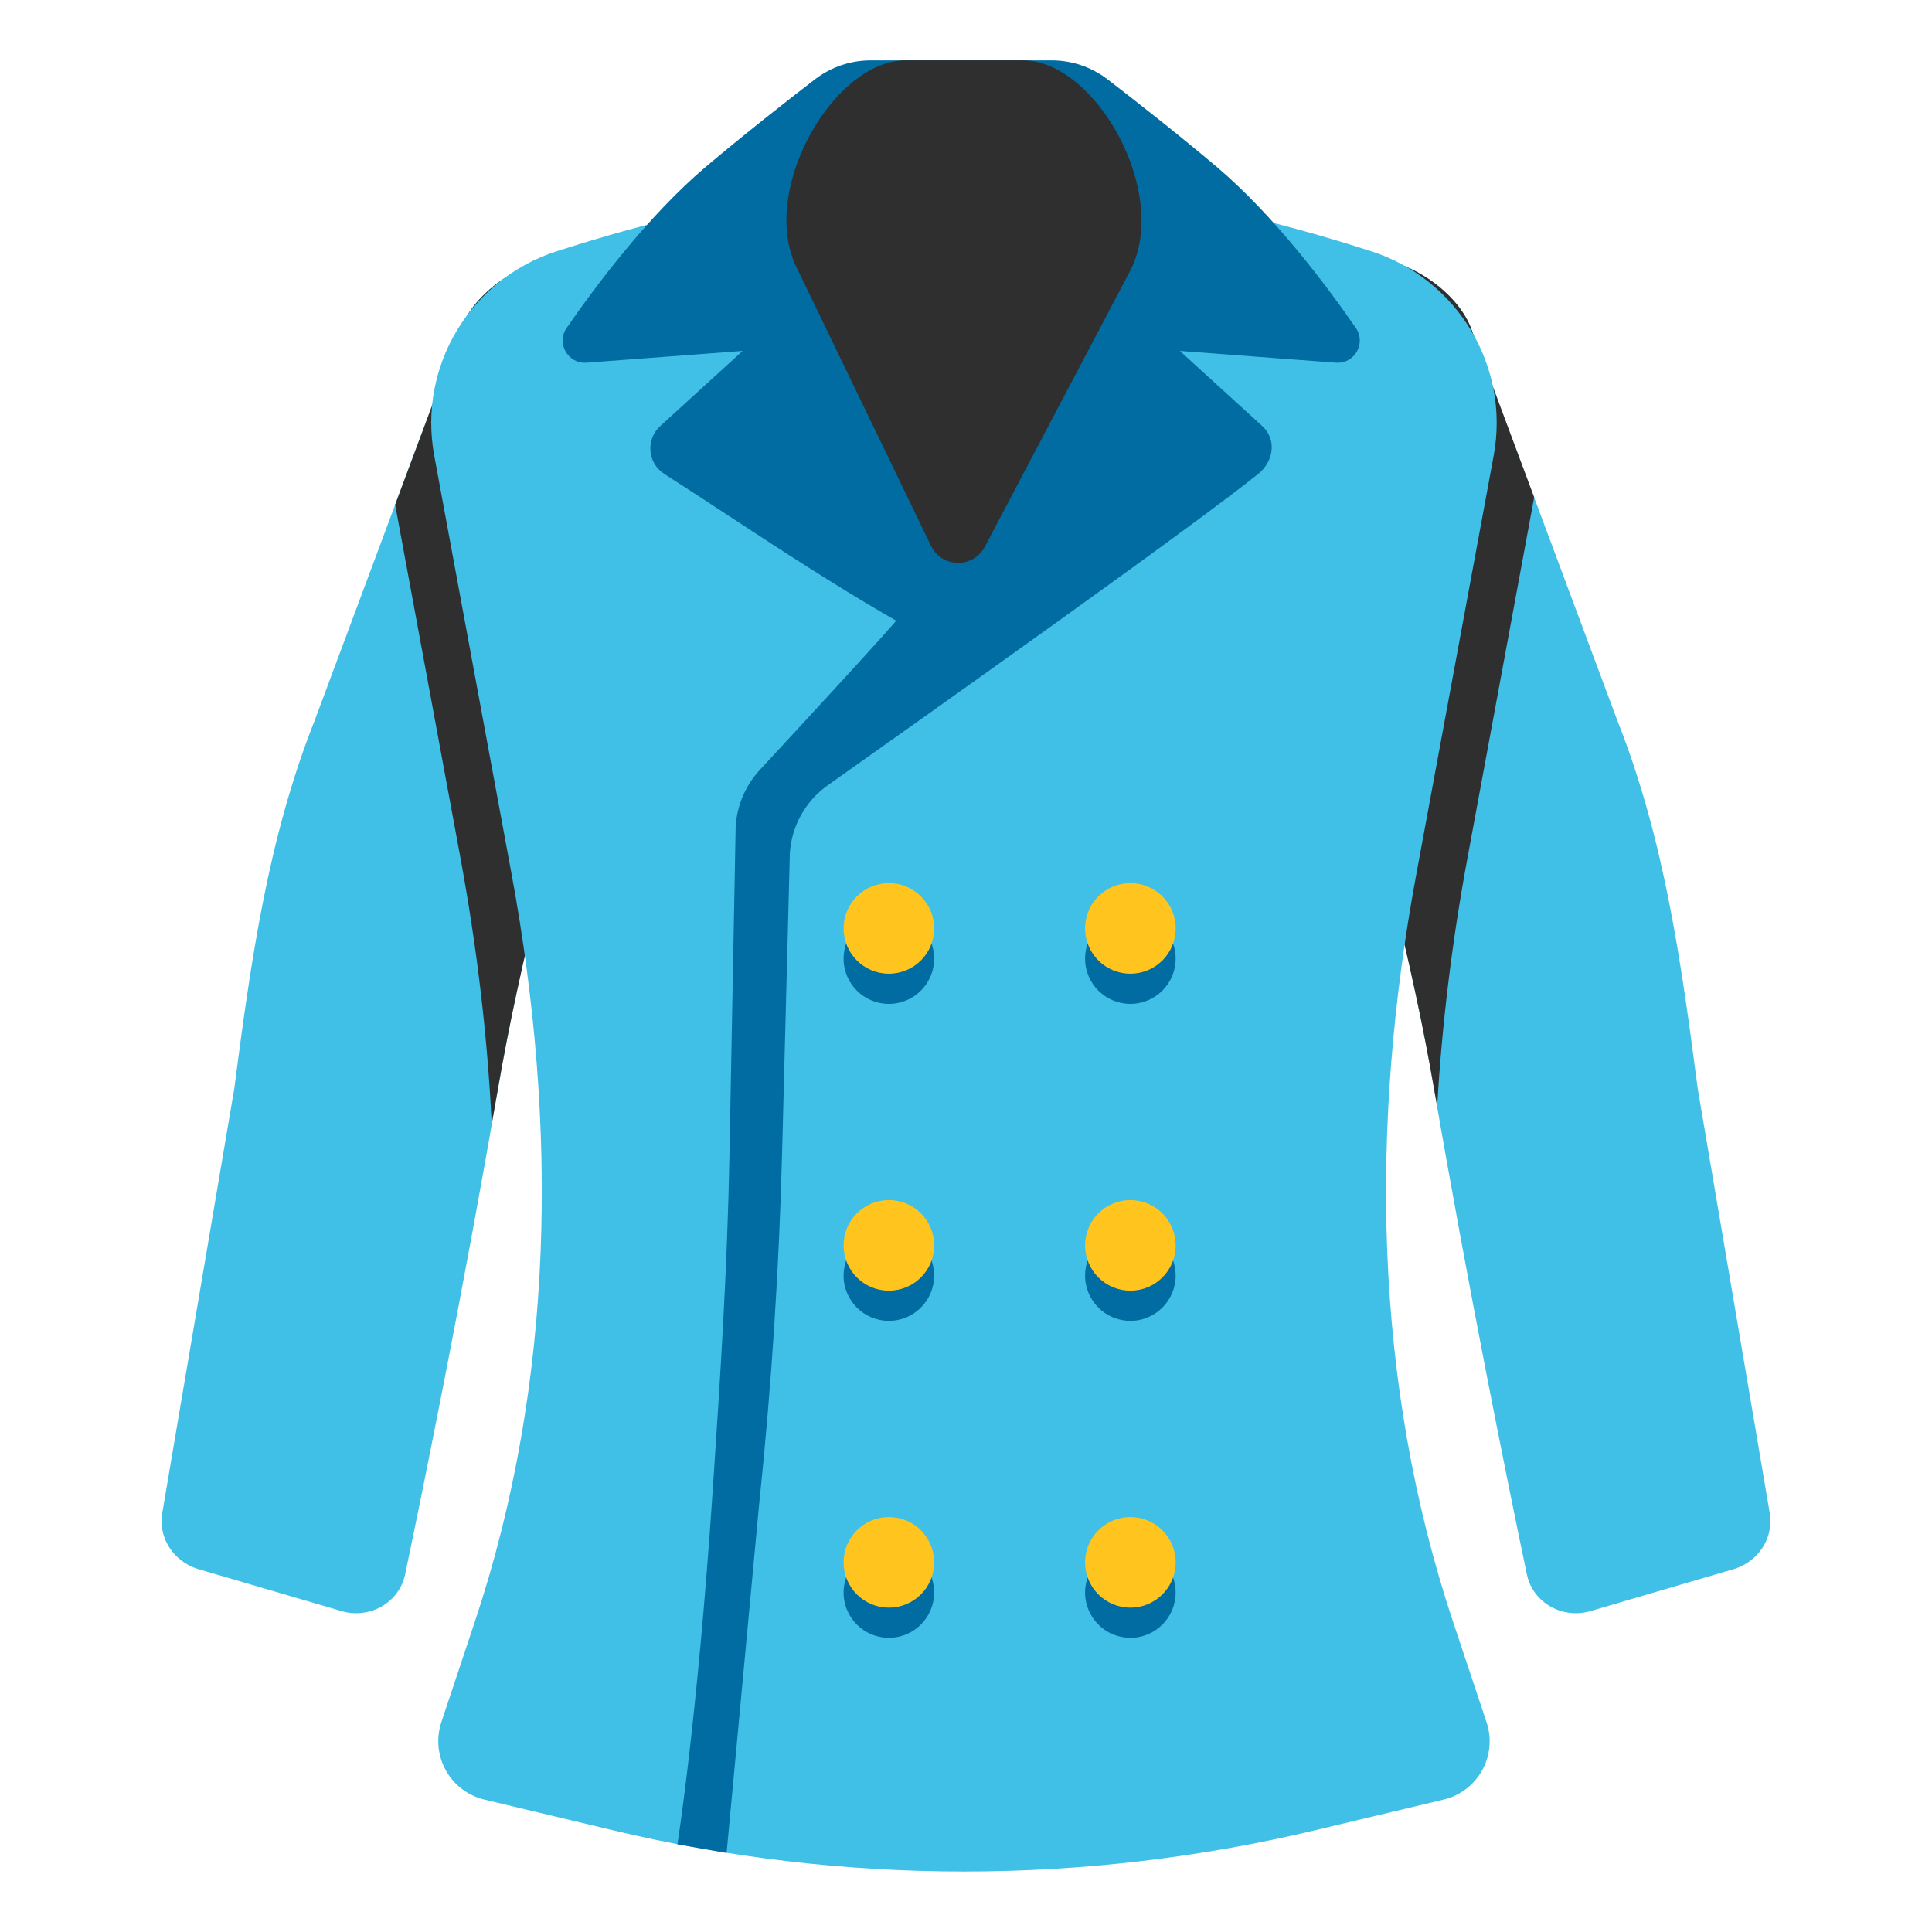
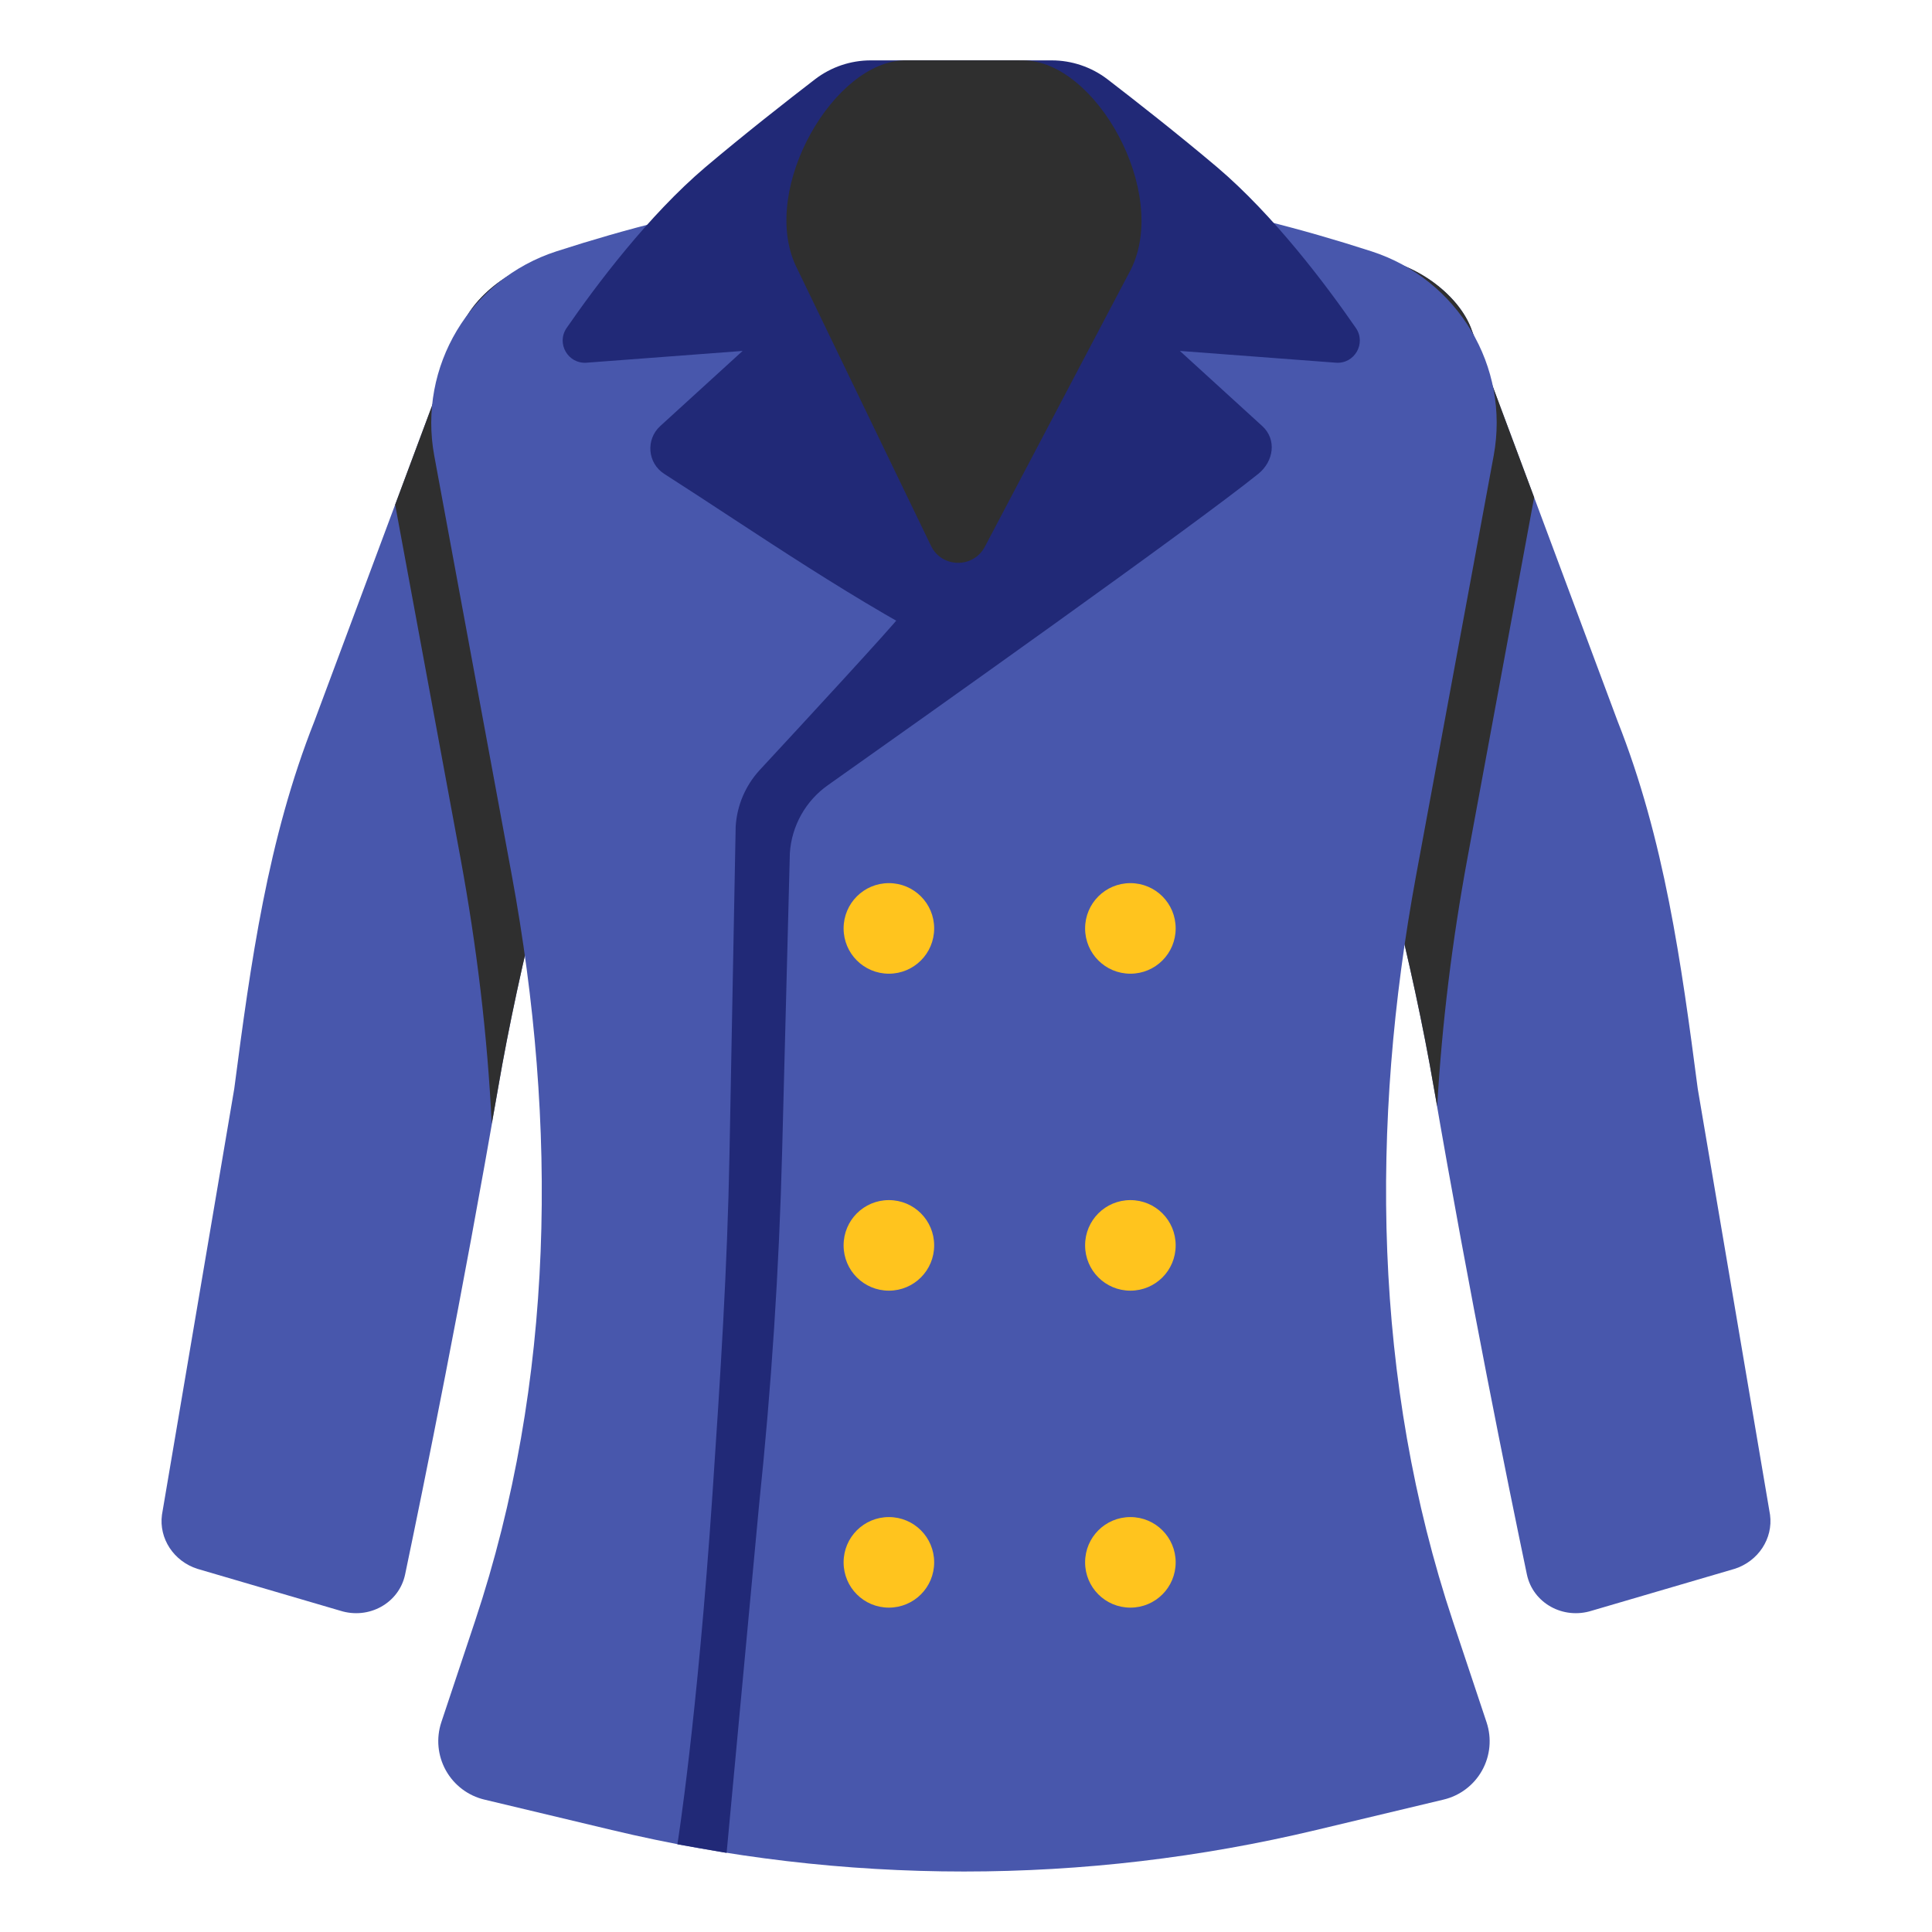
<svg xmlns="http://www.w3.org/2000/svg" width="128" height="128" version="1.1" id="svg108531" xml:space="preserve">
  <defs id="defs108535">
    <linearGradient id="linearGradient109437" gradientUnits="userSpaceOnUse" x1="63.864" x2="63.864" y1="101.684" y2="-10.232">
      <stop offset=".555" stop-color="#3949ab" id="stop108458-1" />
    </linearGradient>
  </defs>
  <linearGradient id="a" gradientUnits="userSpaceOnUse" x1="98.056" x2="98.056" y1="34.739" y2="106.717">
    <stop offset=".327" stop-color="#1a237e" id="stop108446" />
  </linearGradient>
-   <path d="M114.92 103.94l-9.45 2.77c-1.91.61-3.91-.5-4.31-2.4-1.24-5.92-3.81-18.55-6.17-32.28-2.75-16.01-9.97-39.51-15.78-48.07-1.11-1.64.22-3.92 2.19-4.49l7.69-2.22c3.04-.88 7.22 1.6 8.35 4.44l9.73 26.09c3.1 7.83 4.22 16 5.31 24.35l4.79 28.23c.21 1.57-.78 3.08-2.35 3.58z" fill="url(#a)" id="path108449" style="fill:#40c0e7;fill-opacity:1" />
+   <path d="M114.92 103.94l-9.45 2.77c-1.91.61-3.91-.5-4.31-2.4-1.24-5.92-3.81-18.55-6.17-32.28-2.75-16.01-9.97-39.51-15.78-48.07-1.11-1.64.22-3.92 2.19-4.49l7.69-2.22c3.04-.88 7.22 1.6 8.35 4.44l9.73 26.09c3.1 7.83 4.22 16 5.31 24.35l4.79 28.23c.21 1.57-.78 3.08-2.35 3.58z" fill="url(#a)" id="path108449" style="fill:#4857ac;fill-opacity:1" />
  <linearGradient id="b" gradientUnits="userSpaceOnUse" x1="29.944" x2="29.944" y1="30.729" y2="108.252">
    <stop offset=".327" stop-color="#1a237e" id="stop108451" />
  </linearGradient>
-   <path d="M13.08 103.94l9.45 2.77c1.91.61 3.91-.5 4.31-2.4 1.24-5.92 3.81-18.55 6.17-32.28 2.75-16.01 9.97-39.51 15.78-48.07 1.11-1.64-.22-3.92-2.19-4.49l-7.69-2.22c-3.04-.88-7.22 1.6-8.35 4.44l-9.73 26.09c-3.1 7.83-4.22 16-5.31 24.35l-4.79 28.23c-.21 1.57.78 3.08 2.35 3.58z" fill="url(#b)" id="path108454" style="fill:#40c0e7;fill-opacity:1" />
+   <path d="M13.08 103.94l9.45 2.77c1.91.61 3.91-.5 4.31-2.4 1.24-5.92 3.81-18.55 6.17-32.28 2.75-16.01 9.97-39.51 15.78-48.07 1.11-1.64-.22-3.92-2.19-4.49l-7.69-2.22c-3.04-.88-7.22 1.6-8.35 4.44l-9.73 26.09c-3.1 7.83-4.22 16-5.31 24.35l-4.79 28.23c-.21 1.57.78 3.08 2.35 3.58z" fill="url(#b)" id="path108454" style="fill:#4857ac;fill-opacity:1" />
  <path id="path121677" style="fill:#2f2f2f;fill-opacity:1;stroke-width:1" d="M 37.725 17.072 C 34.873 16.996 31.549 19.204 30.561 21.689 L 26.18 33.436 L 30.51 56.859 C 31.583 62.686 32.293 68.569 32.578 74.451 C 32.722 73.63 32.867 72.86 33.01 72.029 C 35.76 56.019 42.979 32.521 48.789 23.961 C 49.899 22.321 48.57 20.041 46.6 19.471 L 38.91 17.25 C 38.53 17.14 38.132 17.083 37.725 17.072 z M 90.275 17.072 C 89.868 17.083 89.47 17.14 89.09 17.25 L 81.4 19.471 C 79.43 20.041 78.101 22.321 79.211 23.961 C 85.021 32.521 92.24 56.019 94.99 72.029 C 95.065 72.464 95.142 72.864 95.217 73.297 C 95.535 67.8 96.214 62.304 97.221 56.859 L 101.641 32.953 L 97.439 21.689 C 96.451 19.204 93.127 16.996 90.275 17.072 z " />
  <linearGradient id="c" gradientUnits="userSpaceOnUse" x1="63.864" x2="63.864" y1="101.684" y2="-10.232">
    <stop offset=".555" stop-color="#3949ab" id="stop108458" />
  </linearGradient>
-   <path d="M95.63 119.23l-8.42 2.01a100.375 100.375 0 0 1-46.69 0l-8.42-2.01a3.98 3.98 0 0 1-2.86-5.13l2.23-6.69C36.77 91.5 36.95 74.5 33.91 58l-5.14-27.81c-1.09-5.9 2.38-11.69 8.1-13.54 18.85-6.09 35.14-6.09 53.99 0 5.73 1.85 9.19 7.64 8.1 13.54L93.82 58c-3.05 16.5-2.86 33.5 2.44 49.42l2.23 6.69a3.97 3.97 0 0 1-2.86 5.12z" fill="url(#c)" id="path108461" style="fill:#40c0e7;fill-opacity:1" />
-   <path d="M57.18 16c-.44-3.02 10.39-12 10.39-12h-9.88c-1.34 0-2.63.44-3.69 1.25-1.77 1.36-4.67 3.63-7.26 5.82-3.77 3.2-7.24 7.82-9.2 10.66-.7 1.02.09 2.39 1.32 2.3l10.34-.78-5.46 4.98c-.97.89-.84 2.45.26 3.16 6 3.84 12.84 8.64 19.82 12.12 1.66-1.19 2.31-1.49 3.97-2.64-4.56-5.82-9.03-14.02-10.61-24.87z" fill="#283593" id="path108465" style="fill:#006ca2;fill-opacity:1" />
-   <g fill="#1a237e" id="g108471" style="fill:#006ca2;fill-opacity:1">
-     <circle cx="58.89" cy="63.51" r="3" id="circle108467" style="fill:#006ca2;fill-opacity:1" />
-     <circle cx="74.89" cy="63.51" r="3" id="circle108469" style="fill:#006ca2;fill-opacity:1" />
-   </g>
-   <g fill="#1a237e" id="g108485" style="fill:#006ca2;fill-opacity:1">
-     <circle cx="58.89" cy="84.51" r="3" id="circle108481" style="fill:#006ca2;fill-opacity:1" />
-     <circle cx="74.89" cy="84.51" r="3" id="circle108483" style="fill:#006ca2;fill-opacity:1" />
-   </g>
-   <g fill="#1a237e" id="g108501" style="fill:#006ca2;fill-opacity:1">
-     <circle cx="58.89" cy="105.51" r="3" id="circle108497" style="fill:#006ca2;fill-opacity:1" />
-     <circle cx="74.89" cy="105.51" r="3" id="circle108499" style="fill:#006ca2;fill-opacity:1" />
-   </g>
+   <path d="M95.63 119.23l-8.42 2.01a100.375 100.375 0 0 1-46.69 0l-8.42-2.01a3.98 3.98 0 0 1-2.86-5.13l2.23-6.69C36.77 91.5 36.95 74.5 33.91 58l-5.14-27.81c-1.09-5.9 2.38-11.69 8.1-13.54 18.85-6.09 35.14-6.09 53.99 0 5.73 1.85 9.19 7.64 8.1 13.54L93.82 58c-3.05 16.5-2.86 33.5 2.44 49.42l2.23 6.69a3.97 3.97 0 0 1-2.86 5.12z" fill="url(#c)" id="path108461" style="fill:#4857ac;fill-opacity:1" />
+   <path d="M57.18 16c-.44-3.02 10.39-12 10.39-12h-9.88c-1.34 0-2.63.44-3.69 1.25-1.77 1.36-4.67 3.63-7.26 5.82-3.77 3.2-7.24 7.82-9.2 10.66-.7 1.02.09 2.39 1.32 2.3l10.34-.78-5.46 4.98c-.97.89-.84 2.45.26 3.16 6 3.84 12.84 8.64 19.82 12.12 1.66-1.19 2.31-1.49 3.97-2.64-4.56-5.82-9.03-14.02-10.61-24.87z" fill="#283593" id="path108465" style="fill:#212977;fill-opacity:1" />
+   <g fill="#1a237e" id="g108471" style="fill:#006ca2;fill-opacity:1" />
+   <g fill="#1a237e" id="g108485" style="fill:#006ca2;fill-opacity:1" />
+   <g fill="#1a237e" id="g108501" style="fill:#006ca2;fill-opacity:1" />
  <path style="fill:#ffc41e;fill-opacity:1" d="m 74.891,100.51 c -1.66,0 -3,1.34 -3,3 0,1.66 1.34,3 3,3 1.66,0 3,-1.34 3,-3 0,-1.66 -1.34,-3 -3,-3 z" id="path109402" />
  <path style="fill:#ffc41e;fill-opacity:1" d="m 58.891,100.51 c -1.66,0 -3,1.34 -3,3 0,1.66 1.34,3 3,3 1.66,0 3,-1.34 3,-3 0,-1.66 -1.34,-3 -3,-3 z" id="circle108503" />
-   <path d="M70.19 16C70.63 12.98 59.8 4 59.8 4h9.88c1.33 0 2.63.44 3.69 1.25 1.77 1.36 4.67 3.63 7.26 5.82 3.77 3.2 7.24 7.82 9.2 10.66.7 1.02-.09 2.39-1.32 2.3l-10.34-.78 5.46 4.98c.97.89.76 2.33-.26 3.16-4.35 3.5-22.1 16.09-28.52 20.63a5.983 5.983 0 0 0-2.52 4.5l-.51 19.71c-.2 7.84-.71 15.67-1.53 23.48l-2.15 23.05-3.26-.57s1.31-8.15 2.33-23.31c.52-7.72.98-14.89 1.12-22.41l.41-21.7c.08-1.39.64-2.71 1.58-3.74 2.85-3.07 8.88-9.61 9.26-10.16 4.56-5.82 9.03-14.02 10.61-24.87z" fill="#283593" id="path108519" style="fill:#006ca2;fill-opacity:1" />
+   <path d="M70.19 16C70.63 12.98 59.8 4 59.8 4h9.88c1.33 0 2.63.44 3.69 1.25 1.77 1.36 4.67 3.63 7.26 5.82 3.77 3.2 7.24 7.82 9.2 10.66.7 1.02-.09 2.39-1.32 2.3l-10.34-.78 5.46 4.98c.97.89.76 2.33-.26 3.16-4.35 3.5-22.1 16.09-28.52 20.63a5.983 5.983 0 0 0-2.52 4.5l-.51 19.71c-.2 7.84-.71 15.67-1.53 23.48l-2.15 23.05-3.26-.57s1.31-8.15 2.33-23.31c.52-7.72.98-14.89 1.12-22.41l.41-21.7c.08-1.39.64-2.71 1.58-3.74 2.85-3.07 8.88-9.61 9.26-10.16 4.56-5.82 9.03-14.02 10.61-24.87z" fill="#283593" id="path108519" style="fill:#212977;fill-opacity:1" />
  <path d="M52.69 17.54C50.38 12.39 55.31 4 59.98 4h7.8c4.8 0 9.71 8.72 7.14 13.86l-9.67 18.36c-.76 1.45-2.86 1.42-3.57-.06l-8.99-18.62z" fill="#1a237e" id="path108525" style="fill:#2f2f2f;fill-opacity:1" />
  <path style="fill:#ffc41e;fill-opacity:1" d="m 74.891,79.51 c -1.66,0 -3,1.34 -3,3 0,1.66 1.34,3 3,3 1.66,0 3,-1.34 3,-3 0,-1.66 -1.34,-3 -3,-3 z" id="path128756" />
  <path style="fill:#ffc41e;fill-opacity:1" d="m 58.891,79.51 c -1.66,0 -3,1.34 -3,3 0,1.66 1.34,3 3,3 1.66,0 3,-1.34 3,-3 0,-1.66 -1.34,-3 -3,-3 z" id="path128754" />
  <path style="fill:#ffc41e;fill-opacity:1" d="m 74.891,58.51 c -1.66,0 -3,1.34 -3,3 0,1.66 1.34,3 3,3 1.66,0 3,-1.34 3,-3 0,-1.66 -1.34,-3 -3,-3 z" id="path128752" />
  <path style="fill:#ffc41e;fill-opacity:1" d="m 58.891,58.51 c -1.66,0 -3,1.34 -3,3 0,1.66 1.34,3 3,3 1.66,0 3,-1.34 3,-3 0,-1.66 -1.34,-3 -3,-3 z" id="circle108473" />
</svg>
